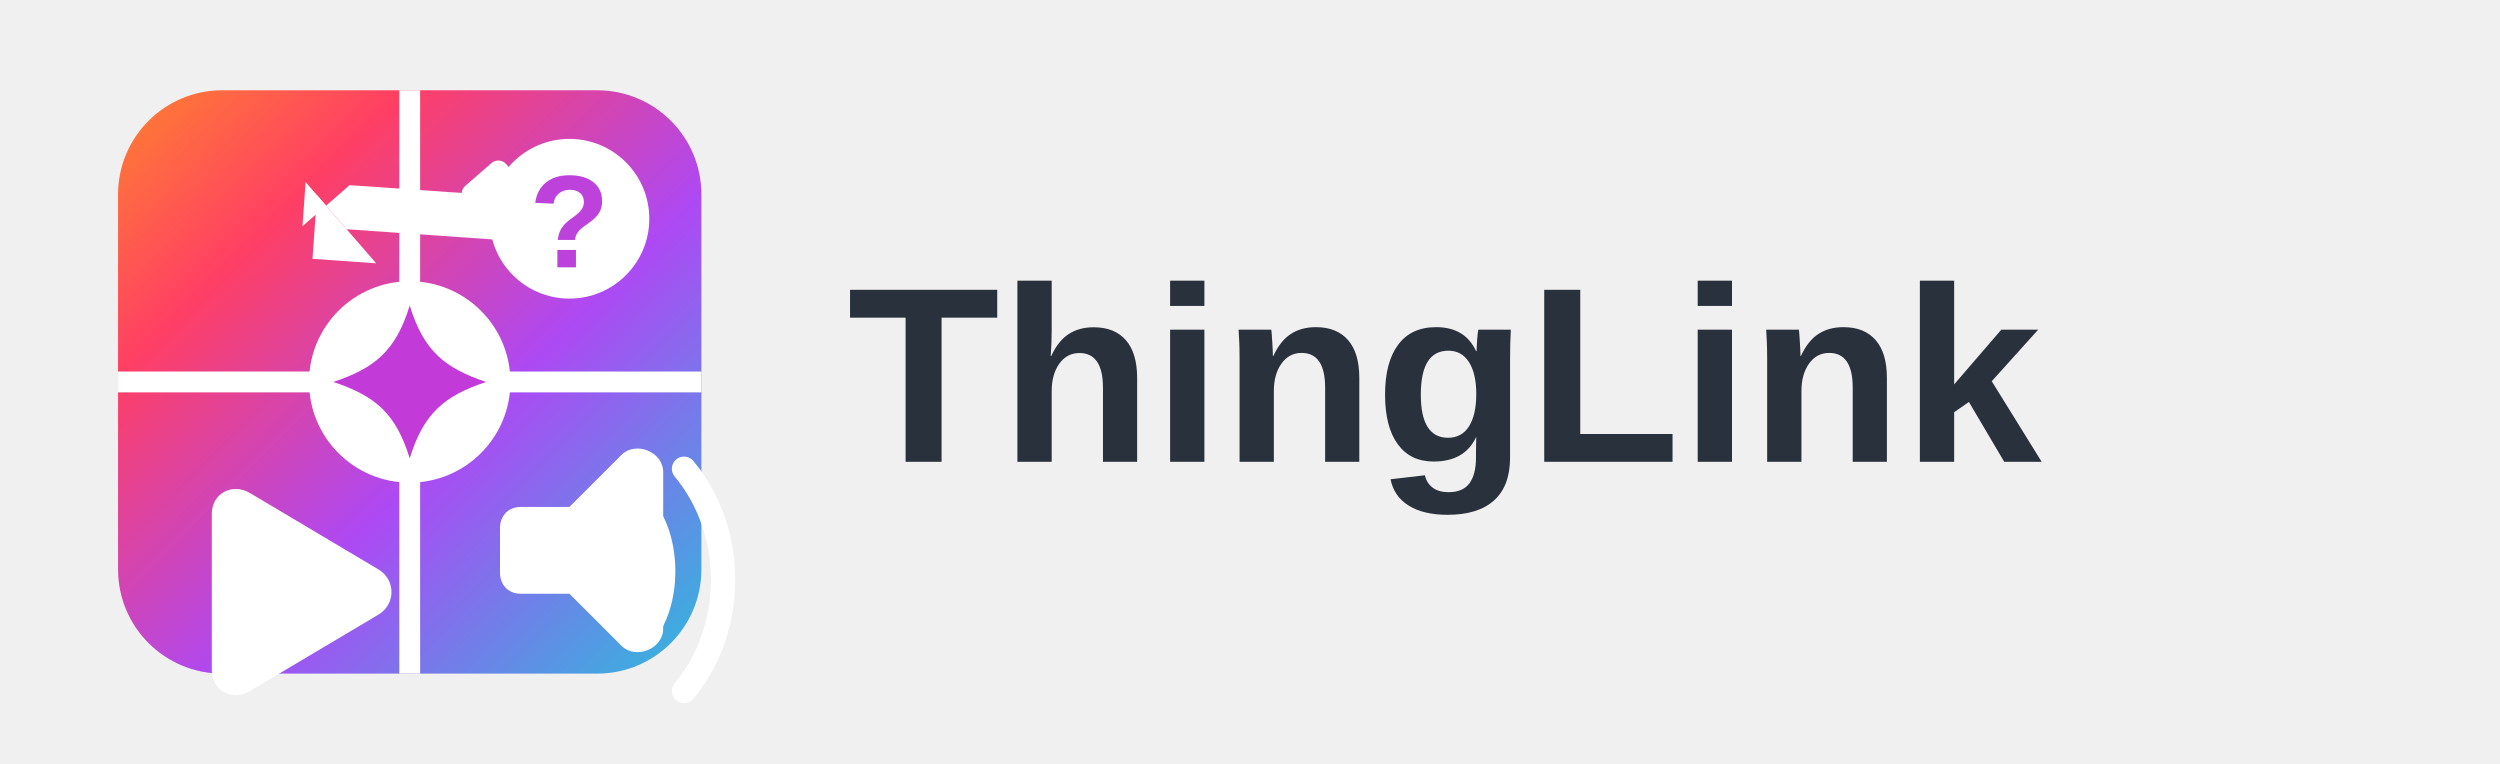
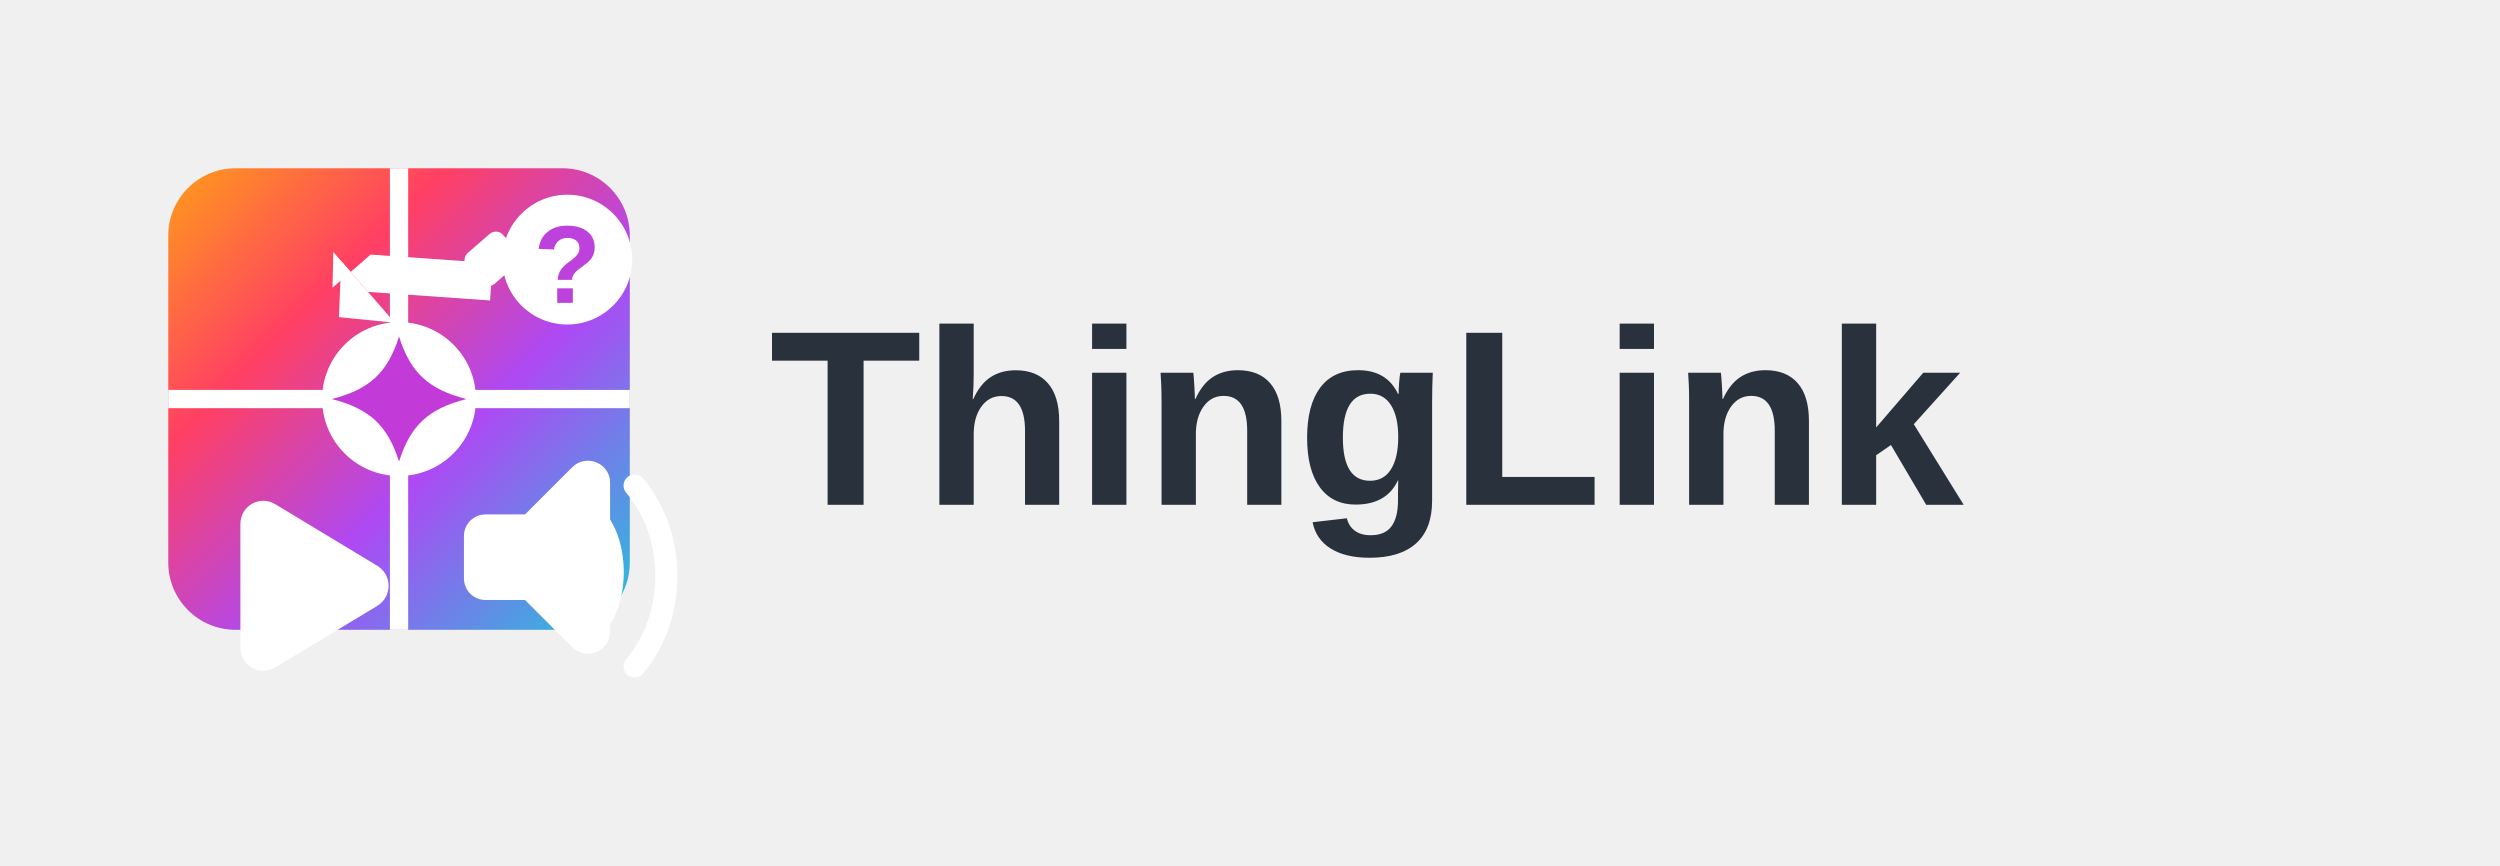
- <svg xmlns="http://www.w3.org/2000/svg" width="720" height="220" viewBox="0 0 720 220" fill="none" role="img" aria-labelledby="title">
+ <svg xmlns="http://www.w3.org/2000/svg" width="520" height="180" viewBox="0 0 520 180" fill="none" role="img" aria-labelledby="title">
  <defs>
-     <linearGradient id="thinglinkBg" x1="14" y1="12" x2="206" y2="206" gradientUnits="userSpaceOnUse">
+     <linearGradient id="thinglinkBg" x1="35" y1="35" x2="132" y2="132" gradientUnits="userSpaceOnUse">
      <stop offset="0" stop-color="#ff9d19" />
      <stop offset="0.3" stop-color="#ff3f64" />
      <stop offset="0.6" stop-color="#ad49f4" />
      <stop offset="1" stop-color="#20c7d9" />
    </linearGradient>
  </defs>
-   <rect x="34" y="26" width="168" height="168" rx="30" fill="url(#thinglinkBg)" />
-   <path d="M118 26v168M34 110h168" stroke="white" stroke-width="6" />
-   <circle cx="118" cy="110" r="29" fill="white" />
-   <path d="M118 88c4 13 10 18 22 22-12 4-18 9-22 22-4-13-10-18-22-22 12-4 18-9 22-22Z" fill="#c23ad7" />
-   <path d="M61 148c0-6 6-9 11-6l37 22c5 3 5 10 0 13l-37 22c-5 3-11 0-11-6v-45Z" fill="white" />
-   <path d="M150 146h14l15-15c4-4 12-1 12 5v45c0 6-8 9-12 5l-15-15h-14c-4 0-6-3-6-6v-13c0-3 2-6 6-6Z" fill="white" />
-   <path d="M185 146c8 9 8 28 0 37M197 135c15 18 15 46 0 64" stroke="white" stroke-width="7" stroke-linecap="round" />
-   <circle cx="164" cy="63" r="23" fill="white" />
-   <text x="164" y="77" text-anchor="middle" fill="#bd42dc" font-family="Arial, Helvetica, sans-serif" font-size="38" font-weight="700">?</text>
-   <g transform="translate(55 48) rotate(-41)">
-     <path d="M13 34h18l30 30-9 9-30-30V25Z" fill="white" />
-     <path d="M9 43 22 30v26L9 43Z" fill="white" />
-     <rect x="53" y="56" width="16" height="14" rx="3" fill="white" />
+   <rect x="35" y="35" width="96" height="96" rx="14" fill="url(#thinglinkBg)" />
+   <path d="M83 35v96M35 83h96" stroke="white" stroke-width="3.8" />
+   <circle cx="83" cy="83" r="16" fill="white" />
+   <path d="M83 70c2.4 7.6 6.2 11 14 13-7.8 2-11.6 5.4-14 13-2.4-7.6-6.2-11-14-13 7.8-2 11.6-5.4 14-13Z" fill="#c23ad7" />
+   <path d="M50 109c0-3.8 4.1-6.1 7.3-4.1l21.2 12.8c3.1 1.9 3.1 6.4 0 8.3l-21.2 12.8c-3.2 2-7.3-.3-7.3-4.1V109Z" fill="white" />
+   <path d="M101 107h8.2l9.8-9.8c2.9-2.9 7.9-.9 7.9 3.2v31c0 4.1-5 6.1-7.9 3.2l-9.8-9.8H101c-2.5 0-4.5-2-4.5-4.5v-8.8c0-2.5 2-4.5 4.5-4.5Z" fill="white" />
+   <path d="M124 108c4.6 5.4 4.6 16.5 0 22M132 101c8.8 10.4 8.8 27.2 0 37.6" stroke="white" stroke-width="4.6" stroke-linecap="round" />
+   <circle cx="118" cy="54" r="13.5" fill="white" />
+   <text x="118" y="63" text-anchor="middle" fill="#bd42dc" font-family="Arial, Helvetica, sans-serif" font-size="23" font-weight="700">?</text>
+   <g transform="translate(50 50) rotate(-41)">
+     <path d="M8 20h10.5l18 18-5.5 5.5-18-18V14.5Z" fill="white" />
+     <path d="M5 25.5 13 17v17L5 25.5Z" fill="white" />
+     <rect x="32" y="33" width="10" height="8.5" rx="2" fill="white" />
  </g>
-   <text x="244" y="133" fill="#29313D" font-family="Arial, Helvetica, sans-serif" font-size="72" font-weight="800" letter-spacing="0">ThingLink</text>
+   <text x="160" y="105" fill="#29313D" font-family="Arial, Helvetica, sans-serif" font-size="52" font-weight="800">ThingLink</text>
</svg>
